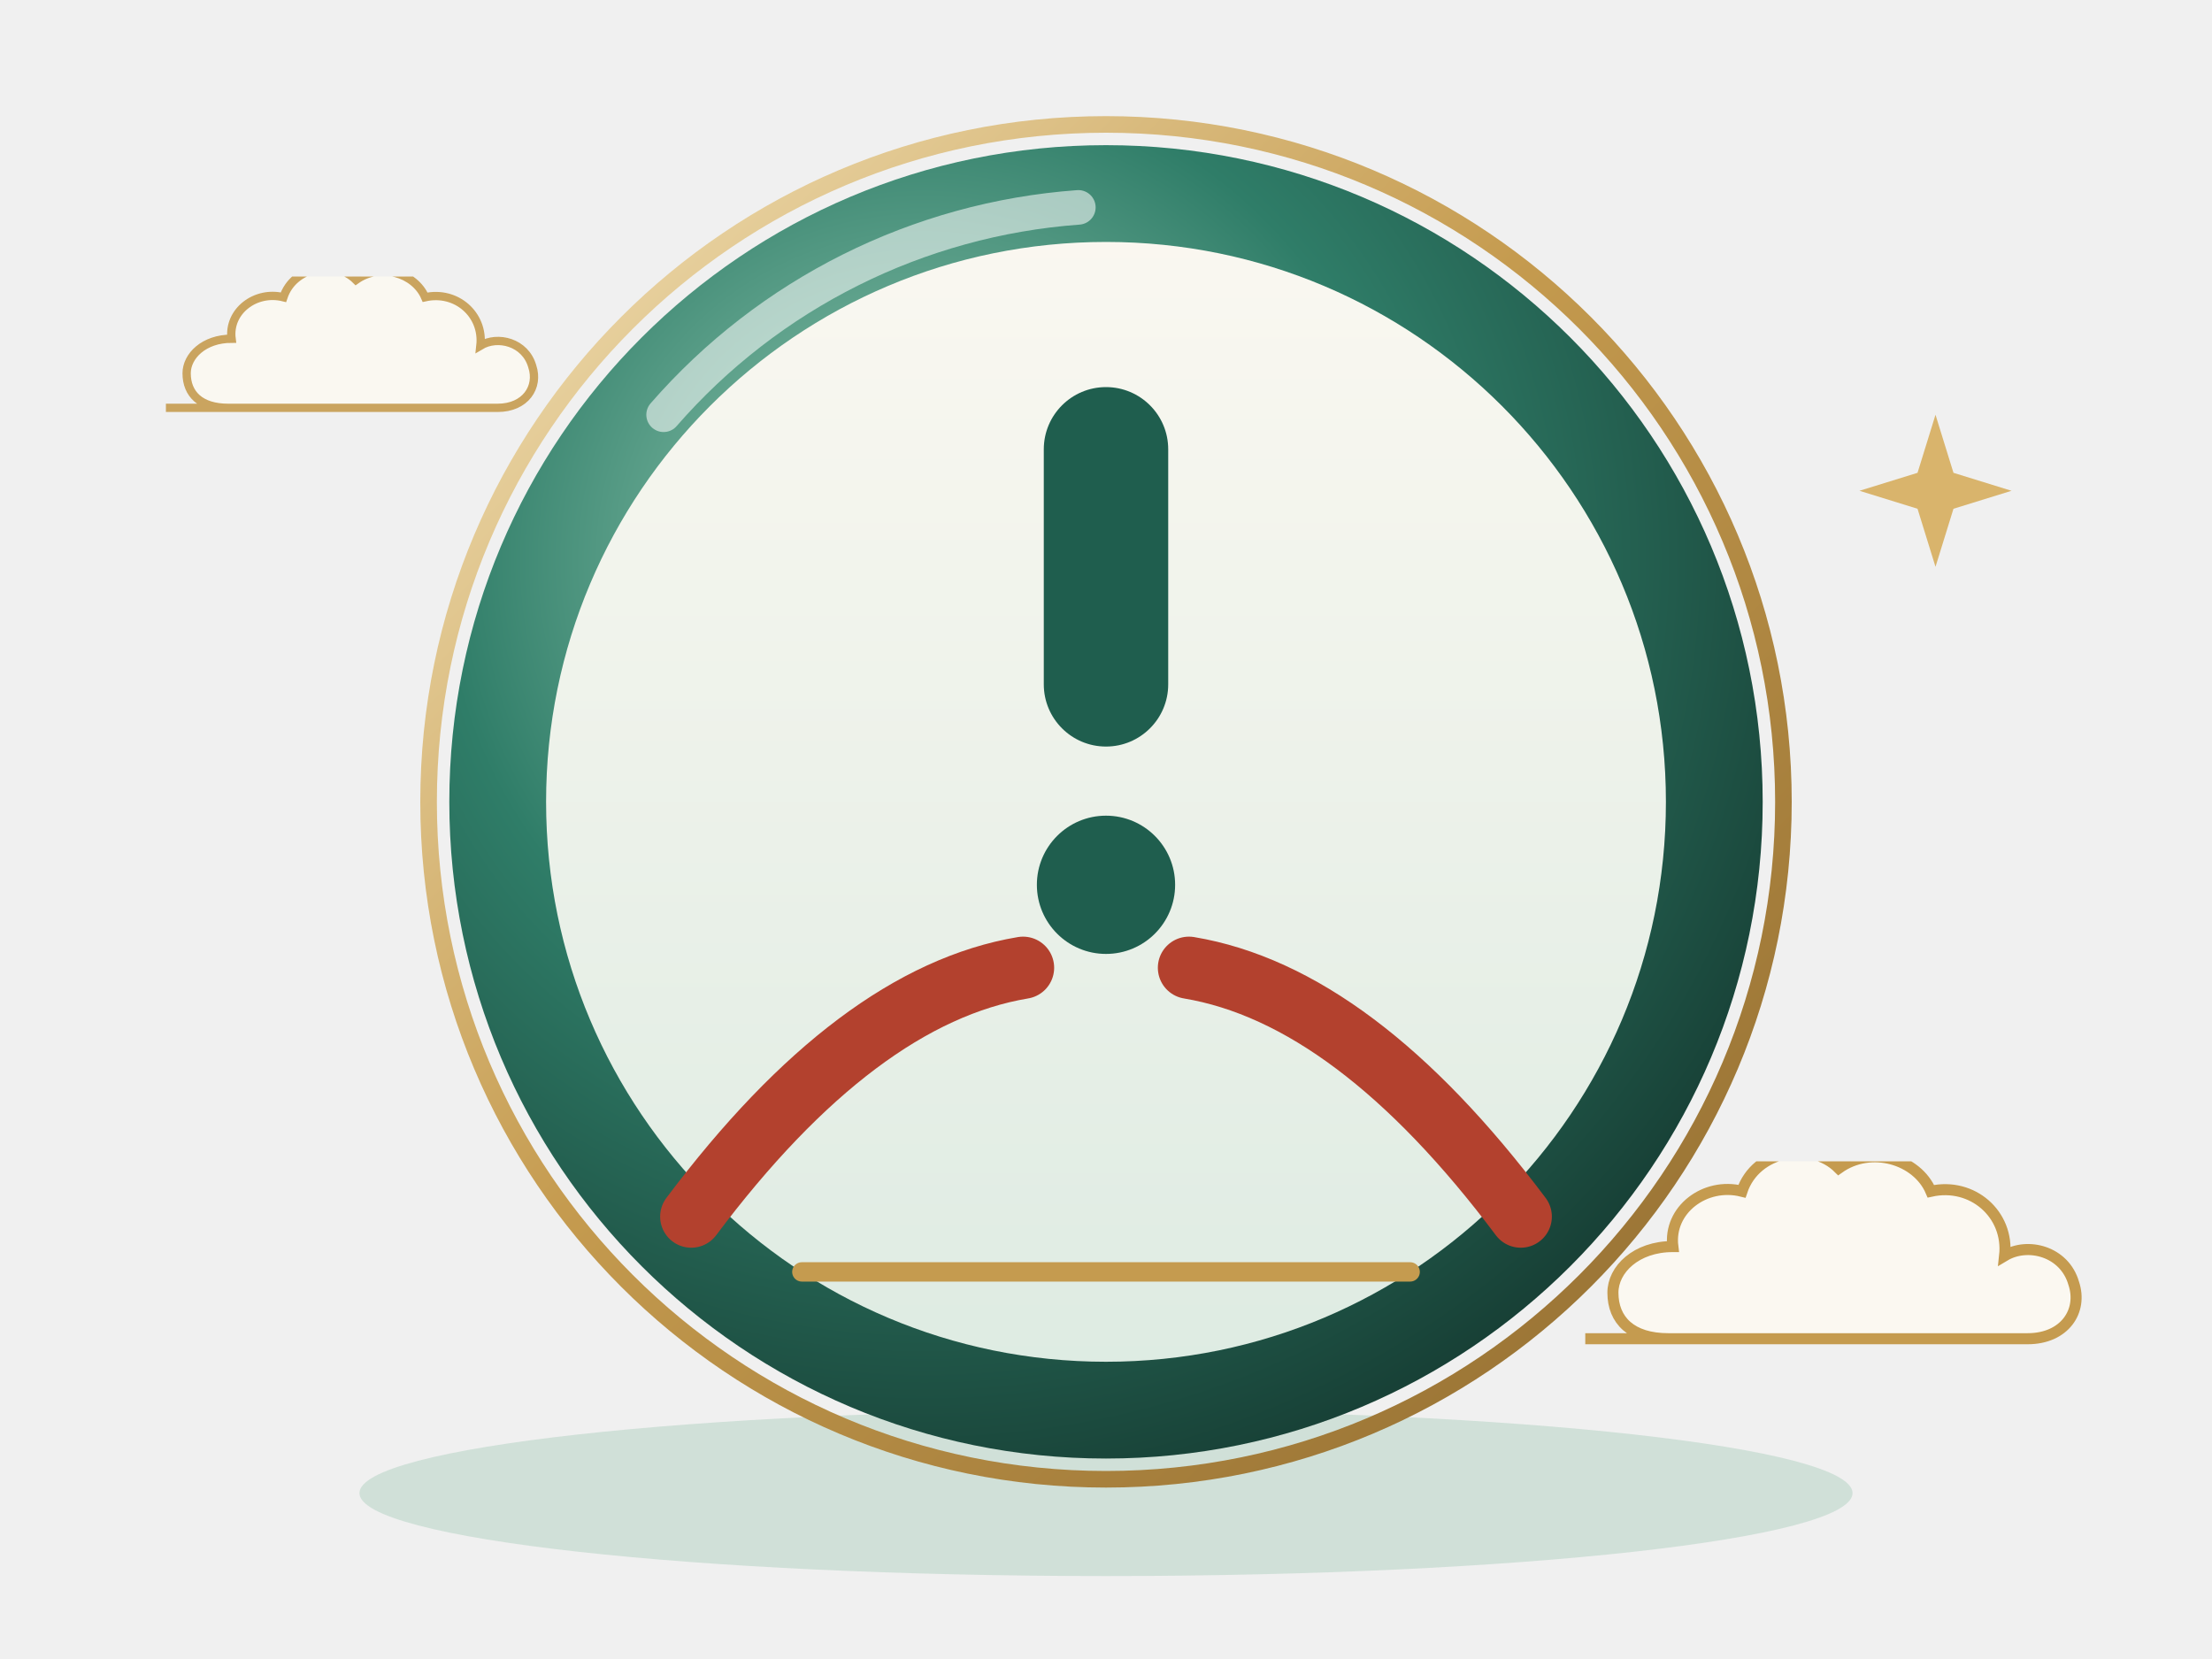
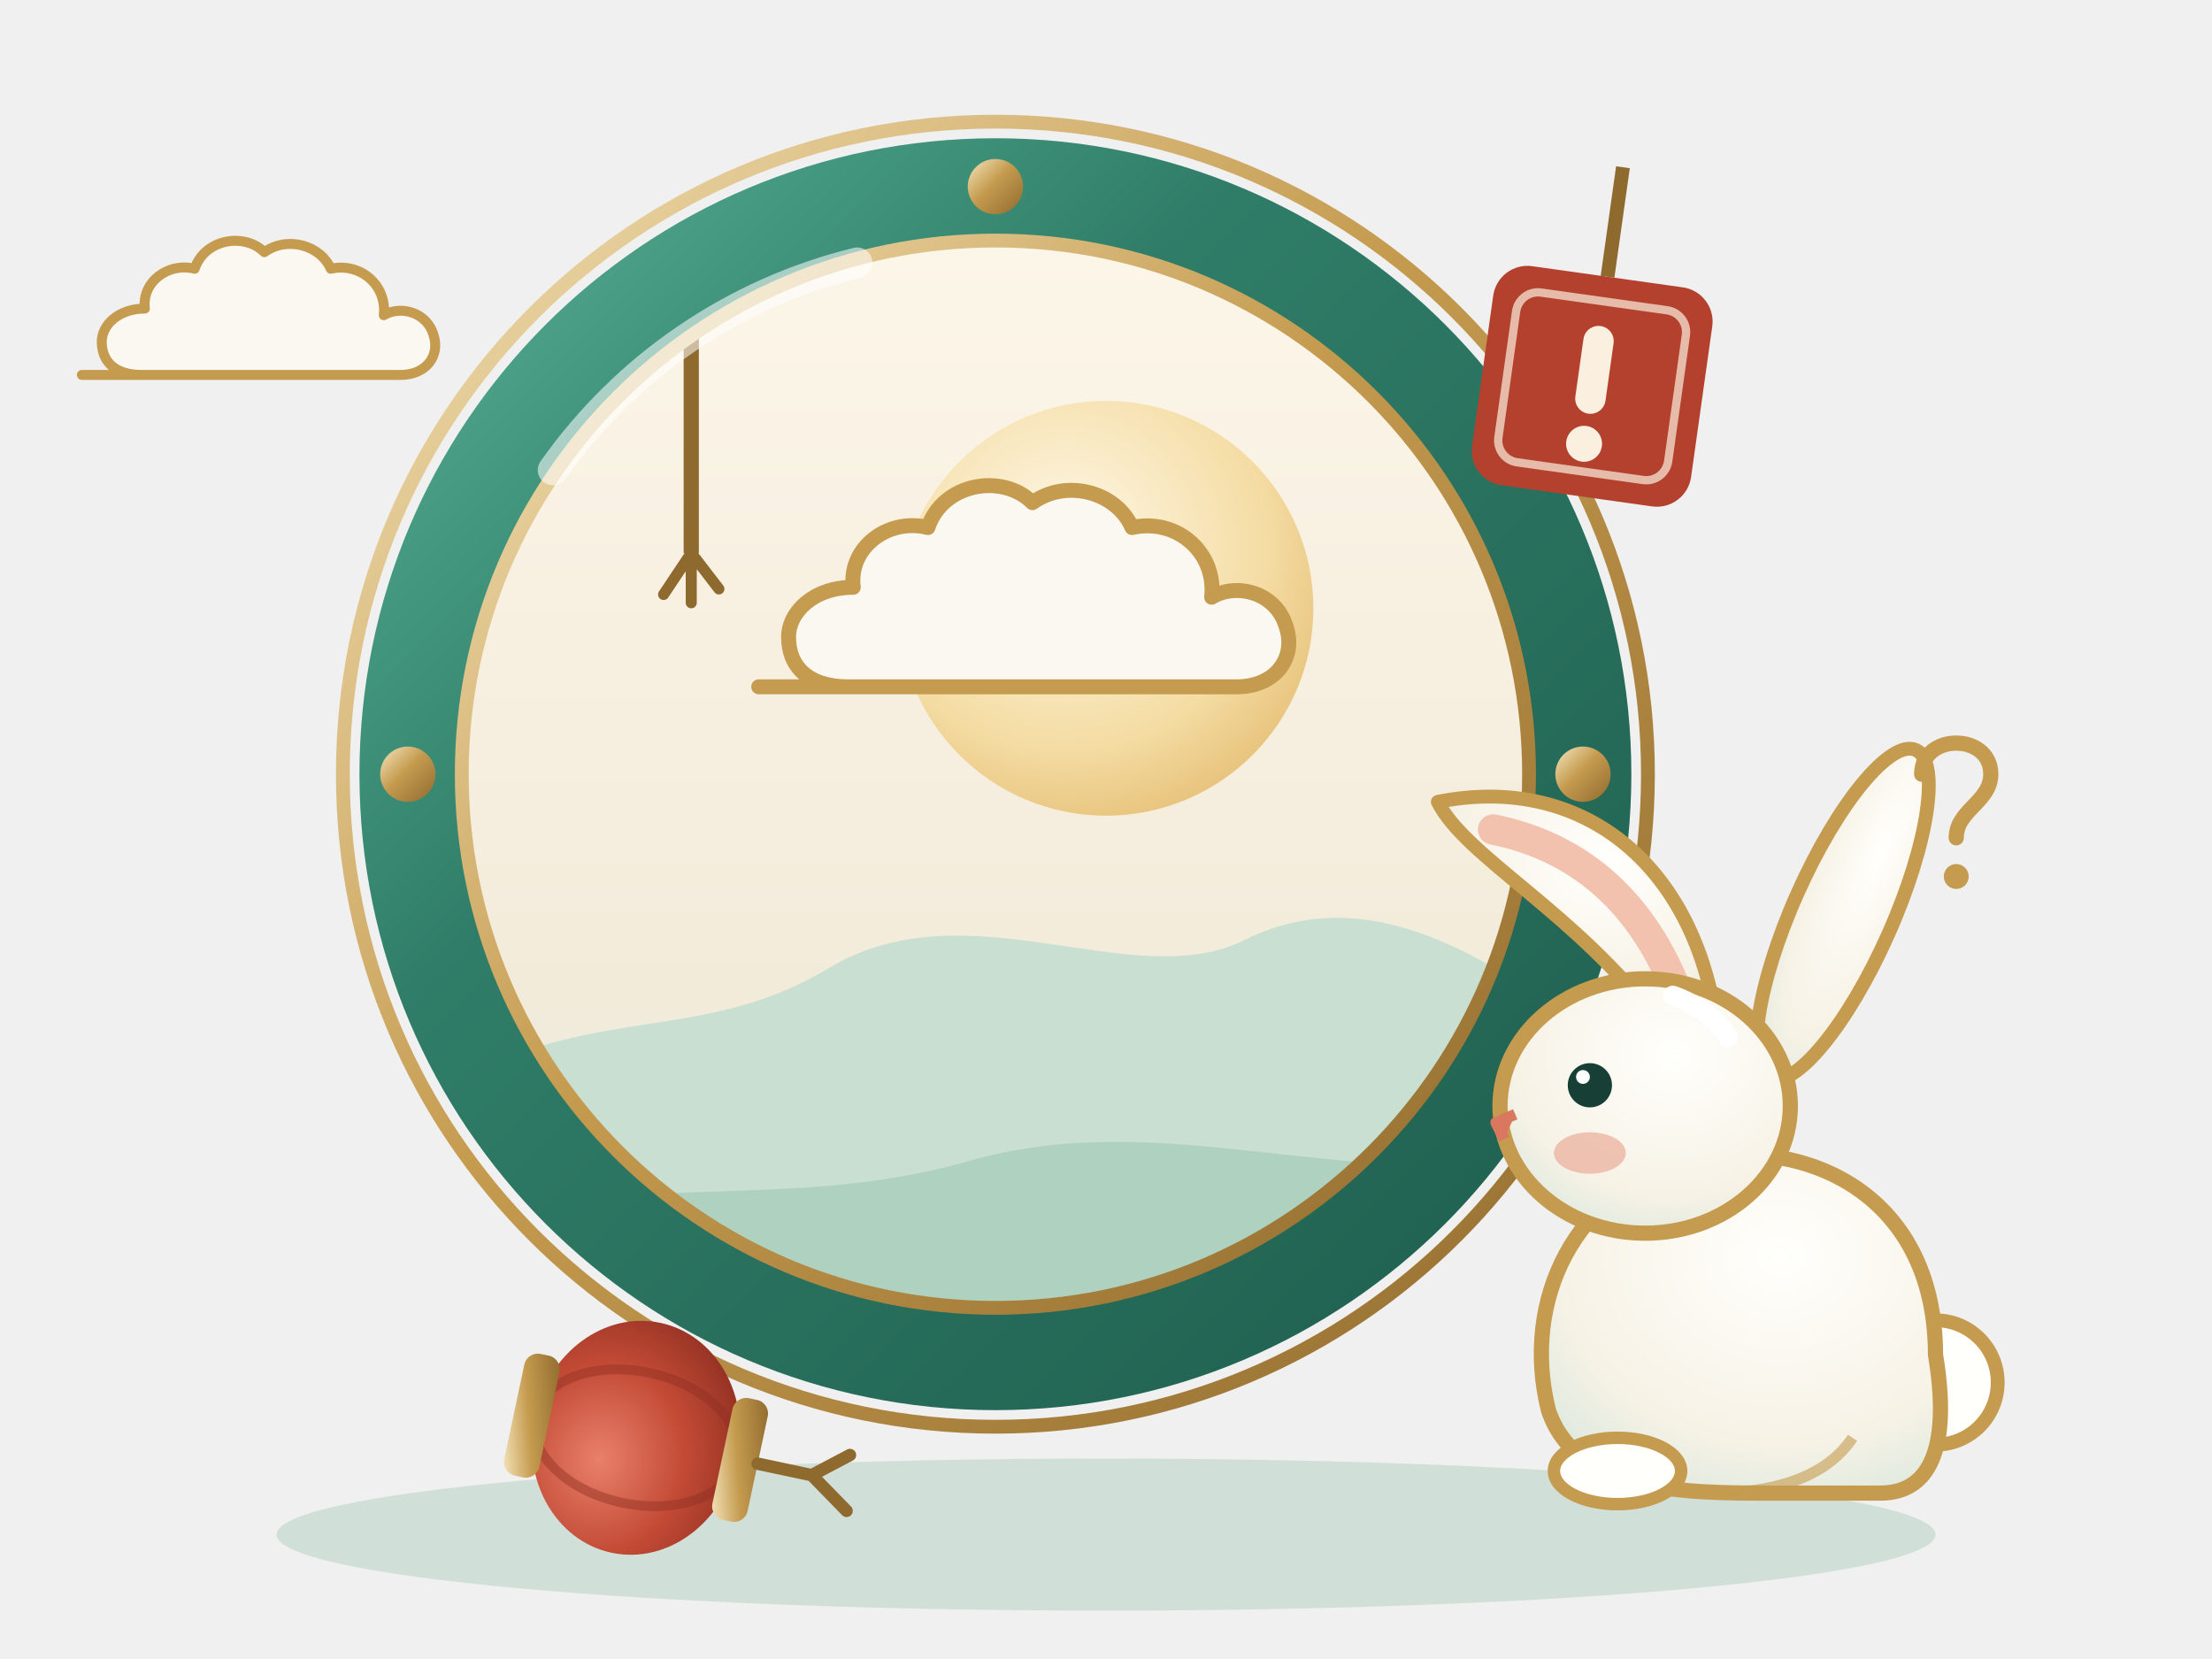
<svg xmlns="http://www.w3.org/2000/svg" viewBox="0 0 160 120" width="160" height="120">
  <defs>
    <linearGradient id="au" x1="0" y1="0" x2="1" y2="1">
      <stop offset="0" stop-color="#F5E6BE" />
      <stop offset=".45" stop-color="#C59B4F" />
      <stop offset="1" stop-color="#8F6A2E" />
    </linearGradient>
-     <radialGradient id="j" cx=".35" cy=".3" r=".8">
-       <stop offset="0" stop-color="#9BD0B8" />
-       <stop offset=".5" stop-color="#2F7D68" />
-       <stop offset="1" stop-color="#173F35" />
-     </radialGradient>
-     <linearGradient id="d" x1="0" y1="0" x2="0" y2="1">
-       <stop offset="0" stop-color="#FBF8F1" />
+     <linearGradient id="jr" x1="0" y1="0" x2="1" y2="1">
+       <stop offset="0" stop-color="#58B095" />
+       <stop offset=".35" stop-color="#2F7D68" />
+       <stop offset="1" stop-color="#1F5E4E" />
+     </linearGradient>
+     <linearGradient id="in" x1="0" y1="0" x2="0" y2="1">
+       <stop offset="0" stop-color="#FCF6E9" />
+       <stop offset=".7" stop-color="#F3EBDA" />
      <stop offset="1" stop-color="#DDEBE2" />
    </linearGradient>
-     <symbol id="cl" viewBox="0 0 120 44">
-       <path d="M8 38h96c8 0 12-6 10-12-2-7-10-9-15-6 1-9-7-16-16-14-3-7-13-10-20-5-6-6-18-4-21 5-8-2-16 4-15 12-8 0-13 5-13 10 0 6 4 10 12 10z" fill="#FBF8F1" stroke="#C59B4F" stroke-width="2.4" />
+     <radialGradient id="moon" cx=".4" cy=".35" r=".7">
+       <stop offset="0" stop-color="#FFF9EA" />
+       <stop offset=".7" stop-color="#F4DCA3" />
+       <stop offset="1" stop-color="#E7C27A" />
+     </radialGradient>
+     <radialGradient id="fur" cx=".4" cy=".3" r=".85">
+       <stop offset="0" stop-color="#FFFFFC" />
+       <stop offset=".65" stop-color="#F7F2E6" />
+       <stop offset="1" stop-color="#D5E6DB" />
+     </radialGradient>
+     <radialGradient id="lan" cx=".38" cy=".35" r=".75">
+       <stop offset="0" stop-color="#E9806A" />
+       <stop offset=".55" stop-color="#C24A35" />
+       <stop offset="1" stop-color="#8E2F21" />
+     </radialGradient>
+     <radialGradient id="glow" cx=".5" cy=".5" r=".5">
+       <stop offset="0" stop-color="#FFE3A3" stop-opacity=".9" />
+       <stop offset="1" stop-color="#FFE3A3" stop-opacity="0" />
+     </radialGradient>
+     <clipPath id="g">
+       <circle cx="72" cy="56" r="39" />
+     </clipPath>
+     <symbol id="cl" viewBox="0 0 120 44" overflow="visible">
+       <path d="M8 38h96c8 0 12-6 10-12-2-7-10-9-15-6 1-9-7-16-16-14-3-7-13-10-20-5-6-6-18-4-21 5-8-2-16 4-15 12-8 0-13 5-13 10 0 6 4 10 12 10z" fill="#FBF8F1" stroke="#C59B4F" stroke-width="3" stroke-linejoin="round" />
+     </symbol>
+     <symbol id="rbup" viewBox="-24 -60 48 62" overflow="visible">
+       <ellipse cx="-2" cy="-17" rx="3.6" ry="13" transform="rotate(-24 -2 -30) translate(0 -26)" fill="url(#fur)" stroke="#C59B4F" stroke-width="1" />
+       <circle cx="-14" cy="-8" r="4.5" fill="#FFFFFC" stroke="#C59B4F" stroke-width="1" />
+       <path d="M-14-10C-14-22-4-26 4-24 12-22 16-14 14-6 12 0 4 0-2 0H-10C-14 0-15-4-14-10Z" fill="url(#fur)" stroke="#C59B4F" stroke-width="1.1" />
+       <path d="M-8-4c2 3 6 4 10 4" fill="none" stroke="#C59B4F" stroke-width=".8" opacity=".6" />
+       <g transform="rotate(8 4 -34)">
+         <ellipse cx="4" cy="-46" rx="4" ry="13" fill="url(#fur)" stroke="#C59B4F" stroke-width="1" />
+         <ellipse cx="4" cy="-45" rx="1.7" ry="9" fill="#F2C2AE" />
+       </g>
+       <ellipse cx="7" cy="-28" rx="10.5" ry="9.2" fill="url(#fur)" stroke="#C59B4F" stroke-width="1.1" />
+       <circle cx="11" cy="-29.5" r="1.6" fill="#173F35" />
+       <circle cx="11.5" cy="-30.1" r=".5" fill="#fff" />
+       <ellipse cx="11" cy="-24.6" rx="2.6" ry="1.5" fill="#E8A08C" opacity=".6" />
+       <path d="M16.4-27.4l1.4.6-.6 1.2" fill="#D9775F" stroke="#D9775F" stroke-width=".8" stroke-linejoin="round" />
+       <path d="M1-33a8 7 0 0 1 4-3" fill="none" stroke="#fff" stroke-width="1.4" stroke-linecap="round" />
+       <ellipse cx="9" cy="-1.6" rx="4.6" ry="2.4" fill="#FFFFFC" stroke="#C59B4F" stroke-width=".9" />
+     </symbol>
+     <symbol id="rbflop" viewBox="-24 -60 48 62" overflow="visible">
+       <ellipse cx="-2" cy="-17" rx="3.6" ry="13" transform="rotate(-24 -2 -30) translate(0 -26)" fill="url(#fur)" stroke="#C59B4F" stroke-width="1" />
+       <circle cx="-14" cy="-8" r="4.5" fill="#FFFFFC" stroke="#C59B4F" stroke-width="1" />
+       <path d="M-14-10C-14-22-4-26 4-24 12-22 16-14 14-6 12 0 4 0-2 0H-10C-14 0-15-4-14-10Z" fill="url(#fur)" stroke="#C59B4F" stroke-width="1.1" />
+       <path d="M-8-4c2 3 6 4 10 4" fill="none" stroke="#C59B4F" stroke-width=".8" opacity=".6" />
+       <path d="M2-35C4-46 12-52 22-50 20-46 12-42 6-34Z" fill="url(#fur)" stroke="#C59B4F" stroke-width="1" stroke-linejoin="round" />
+       <path d="M5-37C8-44 13-47 18-48" fill="none" stroke="#F2C2AE" stroke-width="2.2" stroke-linecap="round" />
+       <ellipse cx="7" cy="-28" rx="10.5" ry="9.2" fill="url(#fur)" stroke="#C59B4F" stroke-width="1.1" />
+       <circle cx="11" cy="-29.5" r="1.6" fill="#173F35" />
+       <circle cx="11.5" cy="-30.1" r=".5" fill="#fff" />
+       <ellipse cx="11" cy="-24.6" rx="2.6" ry="1.5" fill="#E8A08C" opacity=".6" />
+       <path d="M16.4-27.4l1.4.6-.6 1.2" fill="#D9775F" stroke="#D9775F" stroke-width=".8" stroke-linejoin="round" />
+       <path d="M1-33a8 7 0 0 1 4-3" fill="none" stroke="#fff" stroke-width="1.4" stroke-linecap="round" />
+       <ellipse cx="9" cy="-1.6" rx="4.6" ry="2.4" fill="#FFFFFC" stroke="#C59B4F" stroke-width=".9" />
    </symbol>
  </defs>
-   <ellipse cx="80" cy="108" rx="54" ry="6" fill="#A9CDBB" opacity=".45" />
-   <circle cx="80" cy="58" r="44" fill="url(#d)" />
-   <circle cx="80" cy="58" r="44" fill="none" stroke="url(#j)" stroke-width="7" />
-   <circle cx="80" cy="58" r="49" fill="none" stroke="url(#au)" stroke-width="1.2" />
-   <path d="M48 30a44 44 0 0 1 30-15" stroke="#fff" stroke-opacity=".55" stroke-width="2.5" stroke-linecap="round" fill="none" />
-   <path d="M50 88q12-16 24-18M86 70q12 2 24 18" fill="none" stroke="#B3412E" stroke-width="4.5" stroke-linecap="round" />
-   <g fill="#1F5E4E">
-     <rect x="75.5" y="28" width="9" height="26" rx="4.5" />
-     <circle cx="80" cy="64" r="5" />
+   <ellipse cx="80" cy="111" rx="60" ry="5.5" fill="#A9CDBB" opacity=".45" />
+   <use href="#cl" width="120" height="44" transform="translate(4 18) scale(.24)" />
+   <circle cx="72" cy="56" r="39" fill="url(#in)" />
+   <g clip-path="url(#g)">
+     <circle cx="80" cy="44" r="15" fill="url(#moon)" />
+     <path d="M30 80c12-8 20-4 30-10 10-6 22 2 30-2 8-4 16 0 24 6v30H30z" fill="#C9DFD1" />
+     <path d="M30 90c14-6 26-2 40-6 14-4 26 2 44 0v20H30z" fill="#A9CDBB" opacity=".8" />
+     <use href="#cl" width="120" height="44" transform="translate(52 36) scale(.36)" />
+     <path d="M50 16v24" stroke="#8F6A2E" stroke-width="1.1" />
+     <path d="M50 40l-2 3M50 40l2 2.6M50 40v3.6" stroke="#8F6A2E" stroke-width=".8" stroke-linecap="round" />
  </g>
-   <g stroke="#C59B4F" stroke-width="1.4" stroke-linecap="round">
-     <path d="M58 92h44" />
+   <circle cx="72" cy="56" r="42.5" fill="none" stroke="url(#jr)" stroke-width="7" />
+   <circle cx="72" cy="56" r="38.6" fill="none" stroke="url(#au)" stroke-width="1" />
+   <circle cx="72" cy="56" r="47.2" fill="none" stroke="url(#au)" stroke-width="1" />
+   <path d="M40 34a38 38 0 0 1 22-15" fill="none" stroke="#fff" stroke-opacity=".55" stroke-width="2.2" stroke-linecap="round" />
+   <circle cx="72" cy="13.5" r="2" fill="url(#au)" />
+   <circle cx="29.5" cy="56" r="2" fill="url(#au)" />
+   <circle cx="114.5" cy="56" r="2" fill="url(#au)" />
+   <g transform="translate(46 104) rotate(-78)">
+     <ellipse rx="8.5" ry="7.5" fill="url(#lan)" />
+     <g fill="none" stroke="#8E2F21" stroke-width=".7" opacity=".45">
+       <ellipse rx="4.8" ry="7.5" />
+     </g>
+     <rect x="-4.5" y="-9" width="9" height="2.6" rx="1" fill="url(#au)" />
+     <rect x="-4.5" y="6.4" width="9" height="2.6" rx="1" fill="url(#au)" />
+     <path d="M0 9v4l-2 3M0 13l2 2.4" fill="none" stroke="#8F6A2E" stroke-width=".9" stroke-linecap="round" />
  </g>
-   <use href="#cl" x="112" y="84" width="40" height="15" />
-   <use href="#cl" x="10" y="20" width="30" height="11" opacity=".9" />
-   <path d="M140 30l1.3 4.2 4.2 1.3-4.2 1.3-1.3 4.2-1.3-4.2-4.2-1.3 4.2-1.3z" fill="#D9B46C" />
+   <g transform="translate(116 22) rotate(8)">
+     <path d="M0-10V-2" stroke="#8F6A2E" stroke-width="1" />
+     <rect x="-8" y="-2" width="16" height="16" rx="2.5" fill="#B3412E" />
+     <rect x="-6.2" y="-.2" width="12.4" height="12.4" rx="1.6" fill="none" stroke="#F3D9C9" stroke-width=".6" opacity=".8" />
+     <rect x="-1.1" y="1.6" width="2.2" height="6.4" rx="1.1" fill="#FBEFDF" />
+     <circle cx="0" cy="10.2" r="1.3" fill="#FBEFDF" />
+   </g>
+   <use href="#rbflop" x="-24" y="-60" width="48" height="62" transform="translate(126 108) scale(-1 1)" />
+   <g fill="none" stroke="#C59B4F" stroke-width="1.1" stroke-linecap="round">
+     <path d="M139 56c0-3 5-3 5 0 0 2-2.5 2.6-2.5 4.6" />
+   </g>
+   <circle cx="141.5" cy="63.4" r=".9" fill="#C59B4F" />
</svg>
